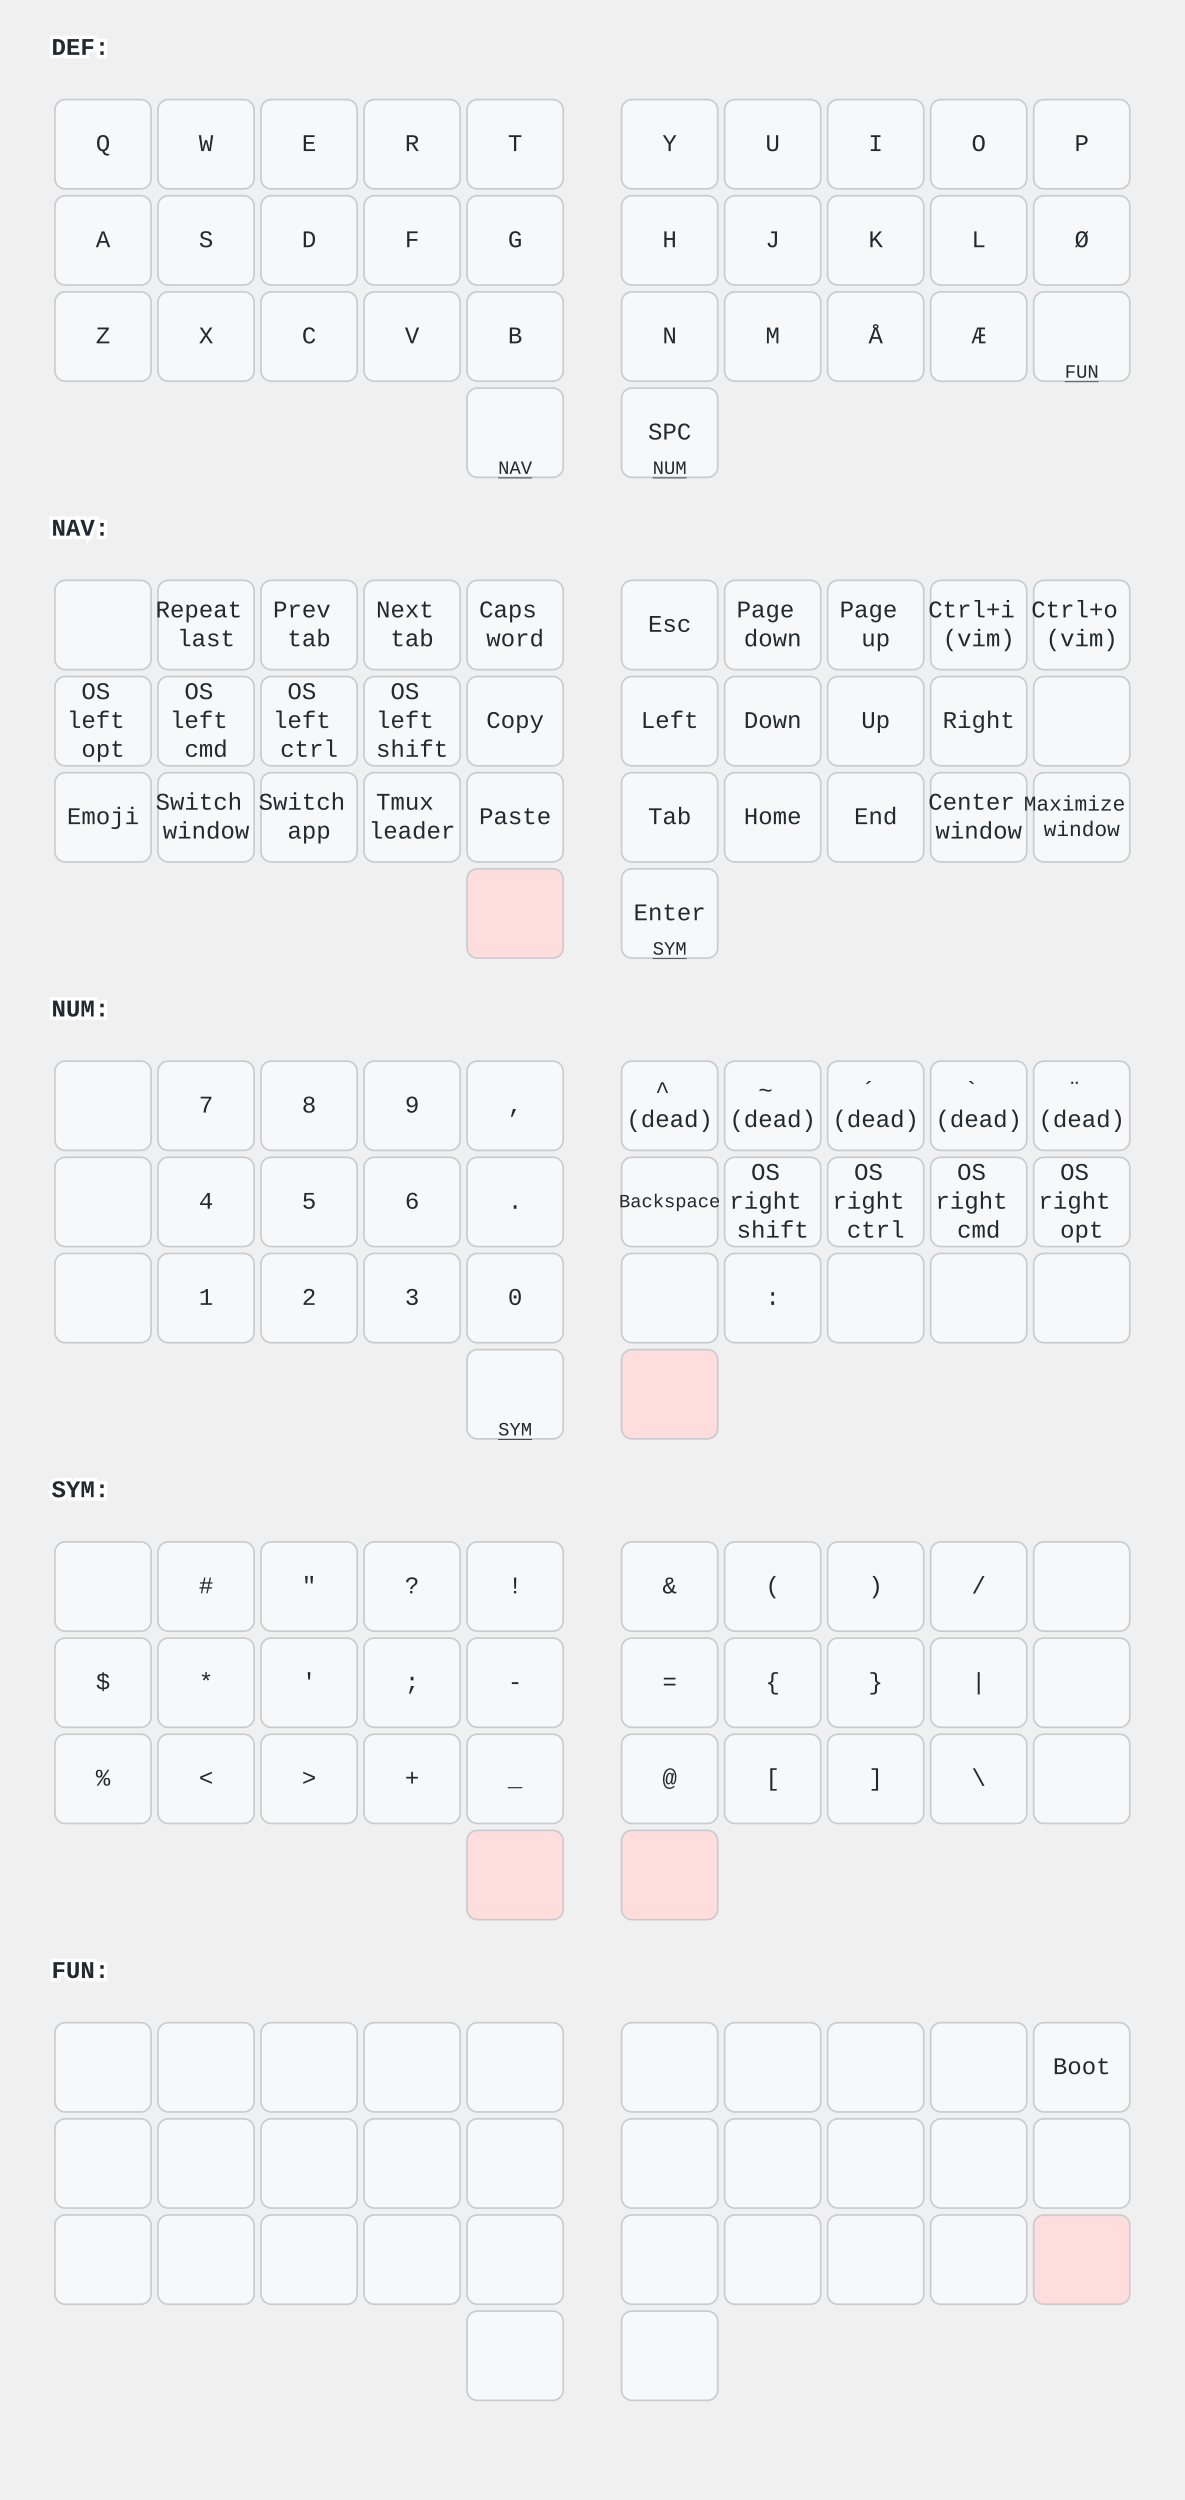
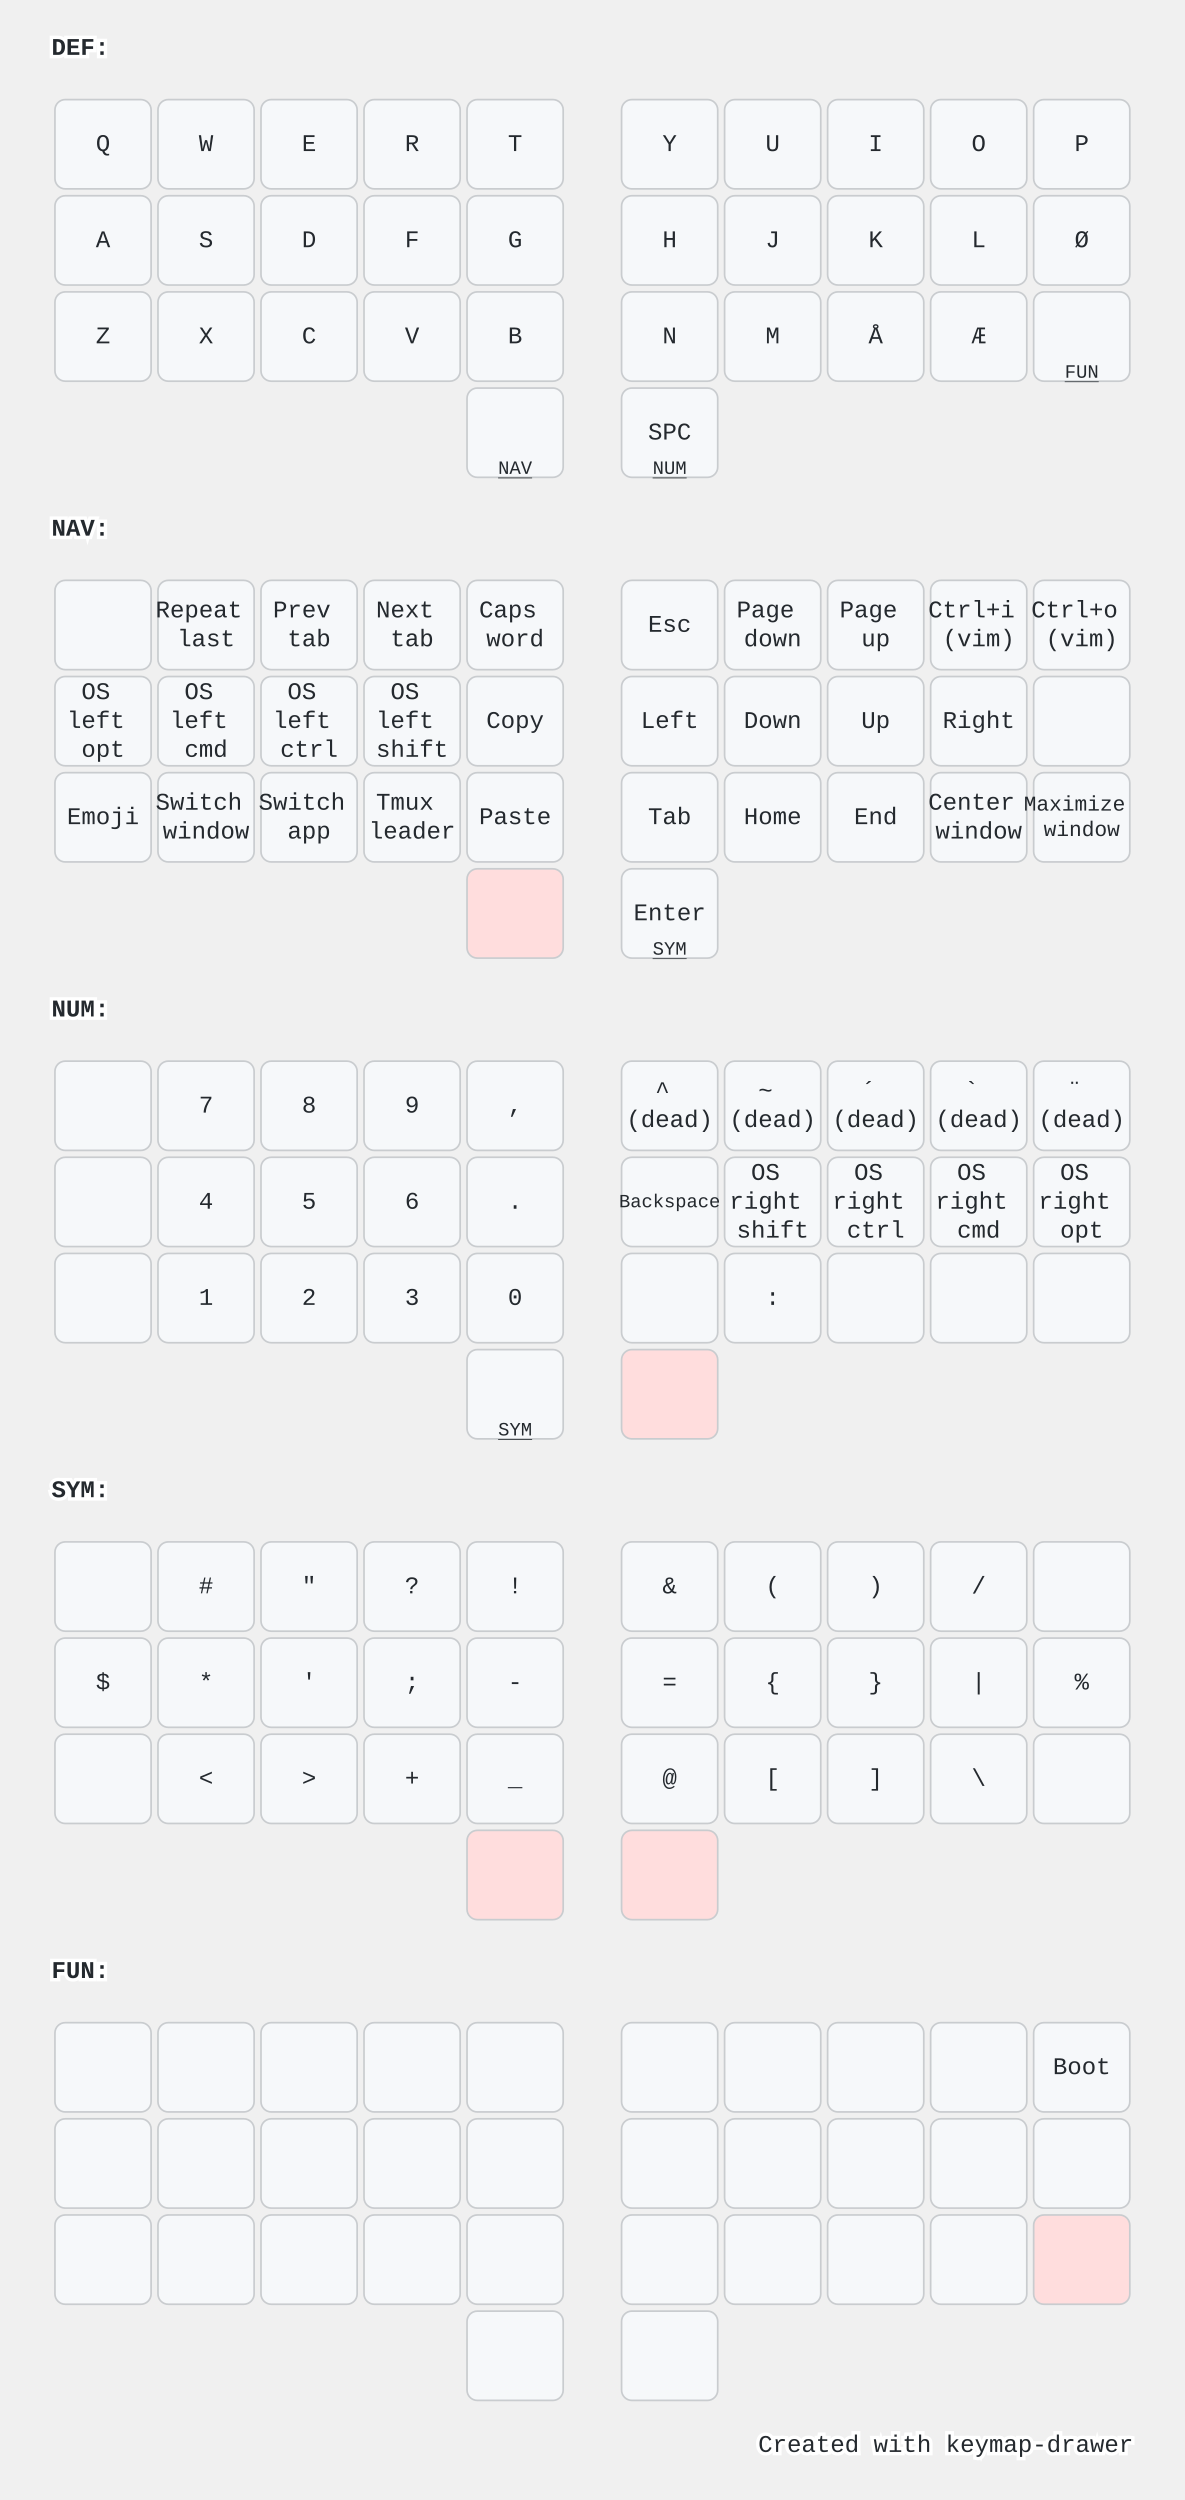
<svg xmlns="http://www.w3.org/2000/svg" width="690" height="1456" viewBox="0 0 690 1456" class="keymap">
  <style>/* inherit to force styles through use tags */
svg path {
    fill: inherit;
}

/* font and background color specifications */
svg.keymap {
    font-family: SFMono-Regular,Consolas,Liberation Mono,Menlo,monospace;
    font-size: 14px;
    font-kerning: normal;
    text-rendering: optimizeLegibility;
    fill: #24292e;
}

/* default key styling */
rect.key {
    fill: #f6f8fa;
}

rect.key, rect.combo {
    stroke: #c9cccf;
    stroke-width: 1;
}

/* default key side styling, only used is draw_key_sides is set */
rect.side {
    filter: brightness(90%);
}

/* color accent for combo boxes */
rect.combo, rect.combo-separate {
    fill: #cdf;
}

/* color accent for held keys */
rect.held, rect.combo.held {
    fill: #fdd;
}

/* color accent for ghost (optional) keys */
rect.ghost, rect.combo.ghost {
    stroke-dasharray: 4, 4;
    stroke-width: 2;
}

text {
    text-anchor: middle;
    dominant-baseline: middle;
}

/* styling for layer labels */
text.label {
    font-weight: bold;
    text-anchor: start;
    stroke: white;
    stroke-width: 4;
    paint-order: stroke;
}

/* styling for optional footer */
text.footer {
    text-anchor: end;
    dominant-baseline: auto;
    stroke: white;
    stroke-width: 4;
    paint-order: stroke;
}

/* styling for combo tap, and key non-tap label text */
text.combo, text.hold, text.shifted, text.left, text.right {
    font-size: 11px;
}

text.hold {
    text-anchor: middle;
    dominant-baseline: auto;
}

text.shifted {
    text-anchor: middle;
    dominant-baseline: hanging;
}

text.left {
    text-anchor: start;
}

text.right {
    text-anchor: end;
}

text.layer-activator {
    text-decoration: underline;
}

/* styling for hold/shifted label text in combo box */
text.combo.hold, text.combo.shifted, text.combo.left, text.combo.right {
    font-size: 8px;
}

/* lighter symbol for transparent keys */
text.trans {
    fill: #7b7e81;
}

/* styling for combo dendrons */
path.combo {
    stroke-width: 1;
    stroke: gray;
    fill: none;
}

/* Start Tabler Icons Cleanup */
/* cannot use height/width with glyphs */
.icon-tabler &gt; path {
    fill: inherit;
    stroke: inherit;
    stroke-width: 2;
}
/* hide tabler's default box */
.icon-tabler &gt; path[stroke="none"][fill="none"] {
    visibility: hidden;
}
/* End Tabler Icons Cleanup */
- </style>
+ 
+ @media (prefers-color-scheme: dark) {
+ svg.keymap { fill: #d1d6db; }
+ rect.key { fill: #3f4750; }
+ rect.key, rect.combo { stroke: #60666c; }
+ rect.combo, rect.combo-separate { fill: #1f3d7a; }
+ rect.held, rect.combo.held { fill: #854747; }
+ text.label, text.footer { stroke: black; }
+ text.trans { fill: #7e8184; }
+ path.combo { stroke: #7f7f7f; }
+ 
+ }</style>
  <g transform="translate(30, 0)" class="layer-DEF">
    <text x="0" y="28" class="label" id="DEF">DEF:</text>
    <g transform="translate(0, 56)">
      <g transform="translate(30, 28)" class="key keypos-0">
        <rect rx="6" ry="6" x="-28" y="-26" width="56" height="52" class="key" />
        <text x="0" y="0" class="key tap">Q</text>
      </g>
      <g transform="translate(90, 28)" class="key keypos-1">
        <rect rx="6" ry="6" x="-28" y="-26" width="56" height="52" class="key" />
        <text x="0" y="0" class="key tap">W</text>
      </g>
      <g transform="translate(150, 28)" class="key keypos-2">
        <rect rx="6" ry="6" x="-28" y="-26" width="56" height="52" class="key" />
        <text x="0" y="0" class="key tap">E</text>
      </g>
      <g transform="translate(210, 28)" class="key keypos-3">
        <rect rx="6" ry="6" x="-28" y="-26" width="56" height="52" class="key" />
        <text x="0" y="0" class="key tap">R</text>
      </g>
      <g transform="translate(270, 28)" class="key keypos-4">
        <rect rx="6" ry="6" x="-28" y="-26" width="56" height="52" class="key" />
        <text x="0" y="0" class="key tap">T</text>
      </g>
      <g transform="translate(360, 28)" class="key keypos-5">
        <rect rx="6" ry="6" x="-28" y="-26" width="56" height="52" class="key" />
        <text x="0" y="0" class="key tap">Y</text>
      </g>
      <g transform="translate(420, 28)" class="key keypos-6">
        <rect rx="6" ry="6" x="-28" y="-26" width="56" height="52" class="key" />
        <text x="0" y="0" class="key tap">U</text>
      </g>
      <g transform="translate(480, 28)" class="key keypos-7">
        <rect rx="6" ry="6" x="-28" y="-26" width="56" height="52" class="key" />
        <text x="0" y="0" class="key tap">I</text>
      </g>
      <g transform="translate(540, 28)" class="key keypos-8">
        <rect rx="6" ry="6" x="-28" y="-26" width="56" height="52" class="key" />
        <text x="0" y="0" class="key tap">O</text>
      </g>
      <g transform="translate(600, 28)" class="key keypos-9">
        <rect rx="6" ry="6" x="-28" y="-26" width="56" height="52" class="key" />
        <text x="0" y="0" class="key tap">P</text>
      </g>
      <g transform="translate(30, 84)" class="key keypos-10">
        <rect rx="6" ry="6" x="-28" y="-26" width="56" height="52" class="key" />
        <text x="0" y="0" class="key tap">A</text>
      </g>
      <g transform="translate(90, 84)" class="key keypos-11">
        <rect rx="6" ry="6" x="-28" y="-26" width="56" height="52" class="key" />
        <text x="0" y="0" class="key tap">S</text>
      </g>
      <g transform="translate(150, 84)" class="key keypos-12">
        <rect rx="6" ry="6" x="-28" y="-26" width="56" height="52" class="key" />
        <text x="0" y="0" class="key tap">D</text>
      </g>
      <g transform="translate(210, 84)" class="key keypos-13">
        <rect rx="6" ry="6" x="-28" y="-26" width="56" height="52" class="key" />
        <text x="0" y="0" class="key tap">F</text>
      </g>
      <g transform="translate(270, 84)" class="key keypos-14">
        <rect rx="6" ry="6" x="-28" y="-26" width="56" height="52" class="key" />
        <text x="0" y="0" class="key tap">G</text>
      </g>
      <g transform="translate(360, 84)" class="key keypos-15">
        <rect rx="6" ry="6" x="-28" y="-26" width="56" height="52" class="key" />
        <text x="0" y="0" class="key tap">H</text>
      </g>
      <g transform="translate(420, 84)" class="key keypos-16">
        <rect rx="6" ry="6" x="-28" y="-26" width="56" height="52" class="key" />
        <text x="0" y="0" class="key tap">J</text>
      </g>
      <g transform="translate(480, 84)" class="key keypos-17">
        <rect rx="6" ry="6" x="-28" y="-26" width="56" height="52" class="key" />
        <text x="0" y="0" class="key tap">K</text>
      </g>
      <g transform="translate(540, 84)" class="key keypos-18">
        <rect rx="6" ry="6" x="-28" y="-26" width="56" height="52" class="key" />
        <text x="0" y="0" class="key tap">L</text>
      </g>
      <g transform="translate(600, 84)" class="key keypos-19">
        <rect rx="6" ry="6" x="-28" y="-26" width="56" height="52" class="key" />
        <text x="0" y="0" class="key tap">Ø</text>
      </g>
      <g transform="translate(30, 140)" class="key keypos-20">
        <rect rx="6" ry="6" x="-28" y="-26" width="56" height="52" class="key" />
        <text x="0" y="0" class="key tap">Z</text>
      </g>
      <g transform="translate(90, 140)" class="key keypos-21">
        <rect rx="6" ry="6" x="-28" y="-26" width="56" height="52" class="key" />
        <text x="0" y="0" class="key tap">X</text>
      </g>
      <g transform="translate(150, 140)" class="key keypos-22">
        <rect rx="6" ry="6" x="-28" y="-26" width="56" height="52" class="key" />
        <text x="0" y="0" class="key tap">C</text>
      </g>
      <g transform="translate(210, 140)" class="key keypos-23">
        <rect rx="6" ry="6" x="-28" y="-26" width="56" height="52" class="key" />
        <text x="0" y="0" class="key tap">V</text>
      </g>
      <g transform="translate(270, 140)" class="key keypos-24">
        <rect rx="6" ry="6" x="-28" y="-26" width="56" height="52" class="key" />
        <text x="0" y="0" class="key tap">B</text>
      </g>
      <g transform="translate(360, 140)" class="key keypos-25">
        <rect rx="6" ry="6" x="-28" y="-26" width="56" height="52" class="key" />
        <text x="0" y="0" class="key tap">N</text>
      </g>
      <g transform="translate(420, 140)" class="key keypos-26">
        <rect rx="6" ry="6" x="-28" y="-26" width="56" height="52" class="key" />
        <text x="0" y="0" class="key tap">M</text>
      </g>
      <g transform="translate(480, 140)" class="key keypos-27">
        <rect rx="6" ry="6" x="-28" y="-26" width="56" height="52" class="key" />
        <text x="0" y="0" class="key tap">Å</text>
      </g>
      <g transform="translate(540, 140)" class="key keypos-28">
        <rect rx="6" ry="6" x="-28" y="-26" width="56" height="52" class="key" />
        <text x="0" y="0" class="key tap">Æ</text>
      </g>
      <g transform="translate(600, 140)" class="key keypos-29">
        <rect rx="6" ry="6" x="-28" y="-26" width="56" height="52" class="key" />
        <a href="#FUN">
          <text x="0" y="24" class="key hold layer-activator">FUN</text>
        </a>
      </g>
      <g transform="translate(270, 196)" class="key keypos-30">
        <rect rx="6" ry="6" x="-28" y="-26" width="56" height="52" class="key" />
        <a href="#NAV">
          <text x="0" y="24" class="key hold layer-activator">NAV</text>
        </a>
      </g>
      <g transform="translate(360, 196)" class="key keypos-31">
        <rect rx="6" ry="6" x="-28" y="-26" width="56" height="52" class="key" />
        <text x="0" y="0" class="key tap">SPC</text>
        <a href="#NUM">
          <text x="0" y="24" class="key hold layer-activator">NUM</text>
        </a>
      </g>
    </g>
  </g>
  <g transform="translate(30, 280)" class="layer-NAV">
    <text x="0" y="28" class="label" id="NAV">NAV:</text>
    <g transform="translate(0, 56)">
      <g transform="translate(30, 28)" class="key keypos-0">
        <rect rx="6" ry="6" x="-28" y="-26" width="56" height="52" class="key" />
      </g>
      <g transform="translate(90, 28)" class="key keypos-1">
        <rect rx="6" ry="6" x="-28" y="-26" width="56" height="52" class="key" />
        <text x="0" y="0" class="key tap">
          <tspan x="0" dy="-0.6em">Repeat</tspan>
          <tspan x="0" dy="1.2em">last</tspan>
        </text>
      </g>
      <g transform="translate(150, 28)" class="key keypos-2">
        <rect rx="6" ry="6" x="-28" y="-26" width="56" height="52" class="key" />
        <text x="0" y="0" class="key tap">
          <tspan x="0" dy="-0.6em">Prev</tspan>
          <tspan x="0" dy="1.2em">tab</tspan>
        </text>
      </g>
      <g transform="translate(210, 28)" class="key keypos-3">
        <rect rx="6" ry="6" x="-28" y="-26" width="56" height="52" class="key" />
        <text x="0" y="0" class="key tap">
          <tspan x="0" dy="-0.6em">Next</tspan>
          <tspan x="0" dy="1.2em">tab</tspan>
        </text>
      </g>
      <g transform="translate(270, 28)" class="key keypos-4">
        <rect rx="6" ry="6" x="-28" y="-26" width="56" height="52" class="key" />
        <text x="0" y="0" class="key tap">
          <tspan x="0" dy="-0.6em">Caps</tspan>
          <tspan x="0" dy="1.2em">word</tspan>
        </text>
      </g>
      <g transform="translate(360, 28)" class="key keypos-5">
        <rect rx="6" ry="6" x="-28" y="-26" width="56" height="52" class="key" />
        <text x="0" y="0" class="key tap">Esc</text>
      </g>
      <g transform="translate(420, 28)" class="key keypos-6">
        <rect rx="6" ry="6" x="-28" y="-26" width="56" height="52" class="key" />
        <text x="0" y="0" class="key tap">
          <tspan x="0" dy="-0.6em">Page</tspan>
          <tspan x="0" dy="1.2em">down</tspan>
        </text>
      </g>
      <g transform="translate(480, 28)" class="key keypos-7">
        <rect rx="6" ry="6" x="-28" y="-26" width="56" height="52" class="key" />
        <text x="0" y="0" class="key tap">
          <tspan x="0" dy="-0.6em">Page</tspan>
          <tspan x="0" dy="1.2em">up</tspan>
        </text>
      </g>
      <g transform="translate(540, 28)" class="key keypos-8">
        <rect rx="6" ry="6" x="-28" y="-26" width="56" height="52" class="key" />
        <text x="0" y="0" class="key tap">
          <tspan x="0" dy="-0.6em">Ctrl+i</tspan>
          <tspan x="0" dy="1.2em">(vim)</tspan>
        </text>
      </g>
      <g transform="translate(600, 28)" class="key keypos-9">
        <rect rx="6" ry="6" x="-28" y="-26" width="56" height="52" class="key" />
        <text x="0" y="0" class="key tap">
          <tspan x="0" dy="-0.6em">Ctrl+o</tspan>
          <tspan x="0" dy="1.2em">(vim)</tspan>
        </text>
      </g>
      <g transform="translate(30, 84)" class="key keypos-10">
        <rect rx="6" ry="6" x="-28" y="-26" width="56" height="52" class="key" />
        <text x="0" y="0" class="key tap">
          <tspan x="0" dy="-1.2em">OS</tspan>
          <tspan x="0" dy="1.2em">left</tspan>
          <tspan x="0" dy="1.2em">opt</tspan>
        </text>
      </g>
      <g transform="translate(90, 84)" class="key keypos-11">
        <rect rx="6" ry="6" x="-28" y="-26" width="56" height="52" class="key" />
        <text x="0" y="0" class="key tap">
          <tspan x="0" dy="-1.2em">OS</tspan>
          <tspan x="0" dy="1.2em">left</tspan>
          <tspan x="0" dy="1.2em">cmd</tspan>
        </text>
      </g>
      <g transform="translate(150, 84)" class="key keypos-12">
        <rect rx="6" ry="6" x="-28" y="-26" width="56" height="52" class="key" />
        <text x="0" y="0" class="key tap">
          <tspan x="0" dy="-1.2em">OS</tspan>
          <tspan x="0" dy="1.2em">left</tspan>
          <tspan x="0" dy="1.2em">ctrl</tspan>
        </text>
      </g>
      <g transform="translate(210, 84)" class="key keypos-13">
        <rect rx="6" ry="6" x="-28" y="-26" width="56" height="52" class="key" />
        <text x="0" y="0" class="key tap">
          <tspan x="0" dy="-1.2em">OS</tspan>
          <tspan x="0" dy="1.2em">left</tspan>
          <tspan x="0" dy="1.2em">shift</tspan>
        </text>
      </g>
      <g transform="translate(270, 84)" class="key keypos-14">
        <rect rx="6" ry="6" x="-28" y="-26" width="56" height="52" class="key" />
        <text x="0" y="0" class="key tap">Copy</text>
      </g>
      <g transform="translate(360, 84)" class="key keypos-15">
        <rect rx="6" ry="6" x="-28" y="-26" width="56" height="52" class="key" />
        <text x="0" y="0" class="key tap">Left</text>
      </g>
      <g transform="translate(420, 84)" class="key keypos-16">
        <rect rx="6" ry="6" x="-28" y="-26" width="56" height="52" class="key" />
        <text x="0" y="0" class="key tap">Down</text>
      </g>
      <g transform="translate(480, 84)" class="key keypos-17">
        <rect rx="6" ry="6" x="-28" y="-26" width="56" height="52" class="key" />
        <text x="0" y="0" class="key tap">Up</text>
      </g>
      <g transform="translate(540, 84)" class="key keypos-18">
        <rect rx="6" ry="6" x="-28" y="-26" width="56" height="52" class="key" />
        <text x="0" y="0" class="key tap">Right</text>
      </g>
      <g transform="translate(600, 84)" class="key keypos-19">
        <rect rx="6" ry="6" x="-28" y="-26" width="56" height="52" class="key" />
      </g>
      <g transform="translate(30, 140)" class="key keypos-20">
        <rect rx="6" ry="6" x="-28" y="-26" width="56" height="52" class="key" />
        <text x="0" y="0" class="key tap">Emoji</text>
      </g>
      <g transform="translate(90, 140)" class="key keypos-21">
        <rect rx="6" ry="6" x="-28" y="-26" width="56" height="52" class="key" />
        <text x="0" y="0" class="key tap">
          <tspan x="0" dy="-0.6em">Switch</tspan>
          <tspan x="0" dy="1.2em">window</tspan>
        </text>
      </g>
      <g transform="translate(150, 140)" class="key keypos-22">
        <rect rx="6" ry="6" x="-28" y="-26" width="56" height="52" class="key" />
        <text x="0" y="0" class="key tap">
          <tspan x="0" dy="-0.6em">Switch</tspan>
          <tspan x="0" dy="1.2em">app</tspan>
        </text>
      </g>
      <g transform="translate(210, 140)" class="key keypos-23">
        <rect rx="6" ry="6" x="-28" y="-26" width="56" height="52" class="key" />
        <text x="0" y="0" class="key tap">
          <tspan x="0" dy="-0.6em">Tmux</tspan>
          <tspan x="0" dy="1.2em">leader</tspan>
        </text>
      </g>
      <g transform="translate(270, 140)" class="key keypos-24">
        <rect rx="6" ry="6" x="-28" y="-26" width="56" height="52" class="key" />
        <text x="0" y="0" class="key tap">Paste</text>
      </g>
      <g transform="translate(360, 140)" class="key keypos-25">
        <rect rx="6" ry="6" x="-28" y="-26" width="56" height="52" class="key" />
        <text x="0" y="0" class="key tap">Tab</text>
      </g>
      <g transform="translate(420, 140)" class="key keypos-26">
        <rect rx="6" ry="6" x="-28" y="-26" width="56" height="52" class="key" />
        <text x="0" y="0" class="key tap">Home</text>
      </g>
      <g transform="translate(480, 140)" class="key keypos-27">
        <rect rx="6" ry="6" x="-28" y="-26" width="56" height="52" class="key" />
        <text x="0" y="0" class="key tap">End</text>
      </g>
      <g transform="translate(540, 140)" class="key keypos-28">
        <rect rx="6" ry="6" x="-28" y="-26" width="56" height="52" class="key" />
        <text x="0" y="0" class="key tap">
          <tspan x="0" dy="-0.6em">Center</tspan>
          <tspan x="0" dy="1.2em">window</tspan>
        </text>
      </g>
      <g transform="translate(600, 140)" class="key keypos-29">
        <rect rx="6" ry="6" x="-28" y="-26" width="56" height="52" class="key" />
        <text x="0" y="0" class="key tap">
          <tspan x="0" dy="-0.6em" style="font-size: 88%">Maximize</tspan>
          <tspan x="0" dy="1.2em" style="font-size: 88%">window</tspan>
        </text>
      </g>
      <g transform="translate(270, 196)" class="key held keypos-30">
        <rect rx="6" ry="6" x="-28" y="-26" width="56" height="52" class="key held" />
      </g>
      <g transform="translate(360, 196)" class="key keypos-31">
        <rect rx="6" ry="6" x="-28" y="-26" width="56" height="52" class="key" />
        <text x="0" y="0" class="key tap">Enter</text>
        <a href="#SYM">
          <text x="0" y="24" class="key hold layer-activator">SYM</text>
        </a>
      </g>
    </g>
  </g>
  <g transform="translate(30, 560)" class="layer-NUM">
    <text x="0" y="28" class="label" id="NUM">NUM:</text>
    <g transform="translate(0, 56)">
      <g transform="translate(30, 28)" class="key keypos-0">
        <rect rx="6" ry="6" x="-28" y="-26" width="56" height="52" class="key" />
      </g>
      <g transform="translate(90, 28)" class="key keypos-1">
        <rect rx="6" ry="6" x="-28" y="-26" width="56" height="52" class="key" />
        <text x="0" y="0" class="key tap">7</text>
      </g>
      <g transform="translate(150, 28)" class="key keypos-2">
        <rect rx="6" ry="6" x="-28" y="-26" width="56" height="52" class="key" />
        <text x="0" y="0" class="key tap">8</text>
      </g>
      <g transform="translate(210, 28)" class="key keypos-3">
        <rect rx="6" ry="6" x="-28" y="-26" width="56" height="52" class="key" />
        <text x="0" y="0" class="key tap">9</text>
      </g>
      <g transform="translate(270, 28)" class="key keypos-4">
        <rect rx="6" ry="6" x="-28" y="-26" width="56" height="52" class="key" />
        <text x="0" y="0" class="key tap">,</text>
      </g>
      <g transform="translate(360, 28)" class="key keypos-5">
        <rect rx="6" ry="6" x="-28" y="-26" width="56" height="52" class="key" />
        <text x="0" y="0" class="key tap">
          <tspan x="0" dy="-0.6em">^</tspan>
          <tspan x="0" dy="1.2em">(dead)</tspan>
        </text>
      </g>
      <g transform="translate(420, 28)" class="key keypos-6">
        <rect rx="6" ry="6" x="-28" y="-26" width="56" height="52" class="key" />
        <text x="0" y="0" class="key tap">
          <tspan x="0" dy="-0.6em">~</tspan>
          <tspan x="0" dy="1.2em">(dead)</tspan>
        </text>
      </g>
      <g transform="translate(480, 28)" class="key keypos-7">
        <rect rx="6" ry="6" x="-28" y="-26" width="56" height="52" class="key" />
        <text x="0" y="0" class="key tap">
          <tspan x="0" dy="-0.6em">´</tspan>
          <tspan x="0" dy="1.2em">(dead)</tspan>
        </text>
      </g>
      <g transform="translate(540, 28)" class="key keypos-8">
        <rect rx="6" ry="6" x="-28" y="-26" width="56" height="52" class="key" />
        <text x="0" y="0" class="key tap">
          <tspan x="0" dy="-0.6em">`</tspan>
          <tspan x="0" dy="1.2em">(dead)</tspan>
        </text>
      </g>
      <g transform="translate(600, 28)" class="key keypos-9">
        <rect rx="6" ry="6" x="-28" y="-26" width="56" height="52" class="key" />
        <text x="0" y="0" class="key tap">
          <tspan x="0" dy="-0.6em">¨</tspan>
          <tspan x="0" dy="1.2em">(dead)</tspan>
        </text>
      </g>
      <g transform="translate(30, 84)" class="key keypos-10">
        <rect rx="6" ry="6" x="-28" y="-26" width="56" height="52" class="key" />
      </g>
      <g transform="translate(90, 84)" class="key keypos-11">
        <rect rx="6" ry="6" x="-28" y="-26" width="56" height="52" class="key" />
        <text x="0" y="0" class="key tap">4</text>
      </g>
      <g transform="translate(150, 84)" class="key keypos-12">
        <rect rx="6" ry="6" x="-28" y="-26" width="56" height="52" class="key" />
        <text x="0" y="0" class="key tap">5</text>
      </g>
      <g transform="translate(210, 84)" class="key keypos-13">
        <rect rx="6" ry="6" x="-28" y="-26" width="56" height="52" class="key" />
        <text x="0" y="0" class="key tap">6</text>
      </g>
      <g transform="translate(270, 84)" class="key keypos-14">
        <rect rx="6" ry="6" x="-28" y="-26" width="56" height="52" class="key" />
        <text x="0" y="0" class="key tap">.</text>
      </g>
      <g transform="translate(360, 84)" class="key keypos-15">
        <rect rx="6" ry="6" x="-28" y="-26" width="56" height="52" class="key" />
        <text x="0" y="0" class="key tap">
          <tspan style="font-size: 78%">Backspace</tspan>
        </text>
      </g>
      <g transform="translate(420, 84)" class="key keypos-16">
        <rect rx="6" ry="6" x="-28" y="-26" width="56" height="52" class="key" />
        <text x="0" y="0" class="key tap">
          <tspan x="0" dy="-1.2em">OS</tspan>
          <tspan x="0" dy="1.2em">right</tspan>
          <tspan x="0" dy="1.2em">shift</tspan>
        </text>
      </g>
      <g transform="translate(480, 84)" class="key keypos-17">
        <rect rx="6" ry="6" x="-28" y="-26" width="56" height="52" class="key" />
        <text x="0" y="0" class="key tap">
          <tspan x="0" dy="-1.2em">OS</tspan>
          <tspan x="0" dy="1.2em">right</tspan>
          <tspan x="0" dy="1.2em">ctrl</tspan>
        </text>
      </g>
      <g transform="translate(540, 84)" class="key keypos-18">
        <rect rx="6" ry="6" x="-28" y="-26" width="56" height="52" class="key" />
        <text x="0" y="0" class="key tap">
          <tspan x="0" dy="-1.2em">OS</tspan>
          <tspan x="0" dy="1.2em">right</tspan>
          <tspan x="0" dy="1.2em">cmd</tspan>
        </text>
      </g>
      <g transform="translate(600, 84)" class="key keypos-19">
        <rect rx="6" ry="6" x="-28" y="-26" width="56" height="52" class="key" />
        <text x="0" y="0" class="key tap">
          <tspan x="0" dy="-1.2em">OS</tspan>
          <tspan x="0" dy="1.2em">right</tspan>
          <tspan x="0" dy="1.2em">opt</tspan>
        </text>
      </g>
      <g transform="translate(30, 140)" class="key keypos-20">
        <rect rx="6" ry="6" x="-28" y="-26" width="56" height="52" class="key" />
      </g>
      <g transform="translate(90, 140)" class="key keypos-21">
        <rect rx="6" ry="6" x="-28" y="-26" width="56" height="52" class="key" />
        <text x="0" y="0" class="key tap">1</text>
      </g>
      <g transform="translate(150, 140)" class="key keypos-22">
        <rect rx="6" ry="6" x="-28" y="-26" width="56" height="52" class="key" />
        <text x="0" y="0" class="key tap">2</text>
      </g>
      <g transform="translate(210, 140)" class="key keypos-23">
        <rect rx="6" ry="6" x="-28" y="-26" width="56" height="52" class="key" />
        <text x="0" y="0" class="key tap">3</text>
      </g>
      <g transform="translate(270, 140)" class="key keypos-24">
        <rect rx="6" ry="6" x="-28" y="-26" width="56" height="52" class="key" />
        <text x="0" y="0" class="key tap">0</text>
      </g>
      <g transform="translate(360, 140)" class="key keypos-25">
        <rect rx="6" ry="6" x="-28" y="-26" width="56" height="52" class="key" />
      </g>
      <g transform="translate(420, 140)" class="key keypos-26">
        <rect rx="6" ry="6" x="-28" y="-26" width="56" height="52" class="key" />
        <text x="0" y="0" class="key tap">:</text>
      </g>
      <g transform="translate(480, 140)" class="key keypos-27">
        <rect rx="6" ry="6" x="-28" y="-26" width="56" height="52" class="key" />
      </g>
      <g transform="translate(540, 140)" class="key keypos-28">
        <rect rx="6" ry="6" x="-28" y="-26" width="56" height="52" class="key" />
      </g>
      <g transform="translate(600, 140)" class="key keypos-29">
        <rect rx="6" ry="6" x="-28" y="-26" width="56" height="52" class="key" />
      </g>
      <g transform="translate(270, 196)" class="key keypos-30">
        <rect rx="6" ry="6" x="-28" y="-26" width="56" height="52" class="key" />
        <a href="#SYM">
          <text x="0" y="24" class="key hold layer-activator">SYM</text>
        </a>
      </g>
      <g transform="translate(360, 196)" class="key held keypos-31">
        <rect rx="6" ry="6" x="-28" y="-26" width="56" height="52" class="key held" />
      </g>
    </g>
  </g>
  <g transform="translate(30, 840)" class="layer-SYM">
    <text x="0" y="28" class="label" id="SYM">SYM:</text>
    <g transform="translate(0, 56)">
      <g transform="translate(30, 28)" class="key keypos-0">
        <rect rx="6" ry="6" x="-28" y="-26" width="56" height="52" class="key" />
      </g>
      <g transform="translate(90, 28)" class="key keypos-1">
        <rect rx="6" ry="6" x="-28" y="-26" width="56" height="52" class="key" />
        <text x="0" y="0" class="key tap">#</text>
      </g>
      <g transform="translate(150, 28)" class="key keypos-2">
        <rect rx="6" ry="6" x="-28" y="-26" width="56" height="52" class="key" />
        <text x="0" y="0" class="key tap">"</text>
      </g>
      <g transform="translate(210, 28)" class="key keypos-3">
        <rect rx="6" ry="6" x="-28" y="-26" width="56" height="52" class="key" />
        <text x="0" y="0" class="key tap">?</text>
      </g>
      <g transform="translate(270, 28)" class="key keypos-4">
        <rect rx="6" ry="6" x="-28" y="-26" width="56" height="52" class="key" />
        <text x="0" y="0" class="key tap">!</text>
      </g>
      <g transform="translate(360, 28)" class="key keypos-5">
        <rect rx="6" ry="6" x="-28" y="-26" width="56" height="52" class="key" />
        <text x="0" y="0" class="key tap">&amp;</text>
      </g>
      <g transform="translate(420, 28)" class="key keypos-6">
        <rect rx="6" ry="6" x="-28" y="-26" width="56" height="52" class="key" />
        <text x="0" y="0" class="key tap">(</text>
      </g>
      <g transform="translate(480, 28)" class="key keypos-7">
        <rect rx="6" ry="6" x="-28" y="-26" width="56" height="52" class="key" />
        <text x="0" y="0" class="key tap">)</text>
      </g>
      <g transform="translate(540, 28)" class="key keypos-8">
        <rect rx="6" ry="6" x="-28" y="-26" width="56" height="52" class="key" />
        <text x="0" y="0" class="key tap">/</text>
      </g>
      <g transform="translate(600, 28)" class="key keypos-9">
        <rect rx="6" ry="6" x="-28" y="-26" width="56" height="52" class="key" />
      </g>
      <g transform="translate(30, 84)" class="key keypos-10">
        <rect rx="6" ry="6" x="-28" y="-26" width="56" height="52" class="key" />
        <text x="0" y="0" class="key tap">$</text>
      </g>
      <g transform="translate(90, 84)" class="key keypos-11">
        <rect rx="6" ry="6" x="-28" y="-26" width="56" height="52" class="key" />
        <text x="0" y="0" class="key tap">*</text>
      </g>
      <g transform="translate(150, 84)" class="key keypos-12">
        <rect rx="6" ry="6" x="-28" y="-26" width="56" height="52" class="key" />
        <text x="0" y="0" class="key tap">'</text>
      </g>
      <g transform="translate(210, 84)" class="key keypos-13">
        <rect rx="6" ry="6" x="-28" y="-26" width="56" height="52" class="key" />
        <text x="0" y="0" class="key tap">;</text>
      </g>
      <g transform="translate(270, 84)" class="key keypos-14">
        <rect rx="6" ry="6" x="-28" y="-26" width="56" height="52" class="key" />
        <text x="0" y="0" class="key tap">-</text>
      </g>
      <g transform="translate(360, 84)" class="key keypos-15">
        <rect rx="6" ry="6" x="-28" y="-26" width="56" height="52" class="key" />
        <text x="0" y="0" class="key tap">=</text>
      </g>
      <g transform="translate(420, 84)" class="key keypos-16">
        <rect rx="6" ry="6" x="-28" y="-26" width="56" height="52" class="key" />
        <text x="0" y="0" class="key tap">{</text>
      </g>
      <g transform="translate(480, 84)" class="key keypos-17">
        <rect rx="6" ry="6" x="-28" y="-26" width="56" height="52" class="key" />
        <text x="0" y="0" class="key tap">}</text>
      </g>
      <g transform="translate(540, 84)" class="key keypos-18">
        <rect rx="6" ry="6" x="-28" y="-26" width="56" height="52" class="key" />
        <text x="0" y="0" class="key tap">|</text>
      </g>
      <g transform="translate(600, 84)" class="key keypos-19">
        <rect rx="6" ry="6" x="-28" y="-26" width="56" height="52" class="key" />
+         <text x="0" y="0" class="key tap">%</text>
      </g>
      <g transform="translate(30, 140)" class="key keypos-20">
        <rect rx="6" ry="6" x="-28" y="-26" width="56" height="52" class="key" />
-         <text x="0" y="0" class="key tap">%</text>
      </g>
      <g transform="translate(90, 140)" class="key keypos-21">
        <rect rx="6" ry="6" x="-28" y="-26" width="56" height="52" class="key" />
        <text x="0" y="0" class="key tap">&lt;</text>
      </g>
      <g transform="translate(150, 140)" class="key keypos-22">
        <rect rx="6" ry="6" x="-28" y="-26" width="56" height="52" class="key" />
        <text x="0" y="0" class="key tap">&gt;</text>
      </g>
      <g transform="translate(210, 140)" class="key keypos-23">
        <rect rx="6" ry="6" x="-28" y="-26" width="56" height="52" class="key" />
        <text x="0" y="0" class="key tap">+</text>
      </g>
      <g transform="translate(270, 140)" class="key keypos-24">
        <rect rx="6" ry="6" x="-28" y="-26" width="56" height="52" class="key" />
        <text x="0" y="0" class="key tap">_</text>
      </g>
      <g transform="translate(360, 140)" class="key keypos-25">
        <rect rx="6" ry="6" x="-28" y="-26" width="56" height="52" class="key" />
        <text x="0" y="0" class="key tap">@</text>
      </g>
      <g transform="translate(420, 140)" class="key keypos-26">
        <rect rx="6" ry="6" x="-28" y="-26" width="56" height="52" class="key" />
        <text x="0" y="0" class="key tap">[</text>
      </g>
      <g transform="translate(480, 140)" class="key keypos-27">
        <rect rx="6" ry="6" x="-28" y="-26" width="56" height="52" class="key" />
        <text x="0" y="0" class="key tap">]</text>
      </g>
      <g transform="translate(540, 140)" class="key keypos-28">
        <rect rx="6" ry="6" x="-28" y="-26" width="56" height="52" class="key" />
        <text x="0" y="0" class="key tap">\</text>
      </g>
      <g transform="translate(600, 140)" class="key keypos-29">
        <rect rx="6" ry="6" x="-28" y="-26" width="56" height="52" class="key" />
      </g>
      <g transform="translate(270, 196)" class="key held keypos-30">
        <rect rx="6" ry="6" x="-28" y="-26" width="56" height="52" class="key held" />
      </g>
      <g transform="translate(360, 196)" class="key held keypos-31">
        <rect rx="6" ry="6" x="-28" y="-26" width="56" height="52" class="key held" />
      </g>
    </g>
  </g>
  <g transform="translate(30, 1120)" class="layer-FUN">
    <text x="0" y="28" class="label" id="FUN">FUN:</text>
    <g transform="translate(0, 56)">
      <g transform="translate(30, 28)" class="key keypos-0">
        <rect rx="6" ry="6" x="-28" y="-26" width="56" height="52" class="key" />
      </g>
      <g transform="translate(90, 28)" class="key keypos-1">
        <rect rx="6" ry="6" x="-28" y="-26" width="56" height="52" class="key" />
      </g>
      <g transform="translate(150, 28)" class="key keypos-2">
        <rect rx="6" ry="6" x="-28" y="-26" width="56" height="52" class="key" />
      </g>
      <g transform="translate(210, 28)" class="key keypos-3">
        <rect rx="6" ry="6" x="-28" y="-26" width="56" height="52" class="key" />
      </g>
      <g transform="translate(270, 28)" class="key keypos-4">
        <rect rx="6" ry="6" x="-28" y="-26" width="56" height="52" class="key" />
      </g>
      <g transform="translate(360, 28)" class="key keypos-5">
        <rect rx="6" ry="6" x="-28" y="-26" width="56" height="52" class="key" />
      </g>
      <g transform="translate(420, 28)" class="key keypos-6">
        <rect rx="6" ry="6" x="-28" y="-26" width="56" height="52" class="key" />
      </g>
      <g transform="translate(480, 28)" class="key keypos-7">
        <rect rx="6" ry="6" x="-28" y="-26" width="56" height="52" class="key" />
      </g>
      <g transform="translate(540, 28)" class="key keypos-8">
        <rect rx="6" ry="6" x="-28" y="-26" width="56" height="52" class="key" />
      </g>
      <g transform="translate(600, 28)" class="key keypos-9">
        <rect rx="6" ry="6" x="-28" y="-26" width="56" height="52" class="key" />
        <text x="0" y="0" class="key tap">Boot</text>
      </g>
      <g transform="translate(30, 84)" class="key keypos-10">
        <rect rx="6" ry="6" x="-28" y="-26" width="56" height="52" class="key" />
      </g>
      <g transform="translate(90, 84)" class="key keypos-11">
        <rect rx="6" ry="6" x="-28" y="-26" width="56" height="52" class="key" />
      </g>
      <g transform="translate(150, 84)" class="key keypos-12">
        <rect rx="6" ry="6" x="-28" y="-26" width="56" height="52" class="key" />
      </g>
      <g transform="translate(210, 84)" class="key keypos-13">
        <rect rx="6" ry="6" x="-28" y="-26" width="56" height="52" class="key" />
      </g>
      <g transform="translate(270, 84)" class="key keypos-14">
        <rect rx="6" ry="6" x="-28" y="-26" width="56" height="52" class="key" />
      </g>
      <g transform="translate(360, 84)" class="key keypos-15">
        <rect rx="6" ry="6" x="-28" y="-26" width="56" height="52" class="key" />
      </g>
      <g transform="translate(420, 84)" class="key keypos-16">
        <rect rx="6" ry="6" x="-28" y="-26" width="56" height="52" class="key" />
      </g>
      <g transform="translate(480, 84)" class="key keypos-17">
        <rect rx="6" ry="6" x="-28" y="-26" width="56" height="52" class="key" />
      </g>
      <g transform="translate(540, 84)" class="key keypos-18">
        <rect rx="6" ry="6" x="-28" y="-26" width="56" height="52" class="key" />
      </g>
      <g transform="translate(600, 84)" class="key keypos-19">
        <rect rx="6" ry="6" x="-28" y="-26" width="56" height="52" class="key" />
      </g>
      <g transform="translate(30, 140)" class="key keypos-20">
        <rect rx="6" ry="6" x="-28" y="-26" width="56" height="52" class="key" />
      </g>
      <g transform="translate(90, 140)" class="key keypos-21">
        <rect rx="6" ry="6" x="-28" y="-26" width="56" height="52" class="key" />
      </g>
      <g transform="translate(150, 140)" class="key keypos-22">
        <rect rx="6" ry="6" x="-28" y="-26" width="56" height="52" class="key" />
      </g>
      <g transform="translate(210, 140)" class="key keypos-23">
        <rect rx="6" ry="6" x="-28" y="-26" width="56" height="52" class="key" />
      </g>
      <g transform="translate(270, 140)" class="key keypos-24">
        <rect rx="6" ry="6" x="-28" y="-26" width="56" height="52" class="key" />
      </g>
      <g transform="translate(360, 140)" class="key keypos-25">
        <rect rx="6" ry="6" x="-28" y="-26" width="56" height="52" class="key" />
      </g>
      <g transform="translate(420, 140)" class="key keypos-26">
        <rect rx="6" ry="6" x="-28" y="-26" width="56" height="52" class="key" />
      </g>
      <g transform="translate(480, 140)" class="key keypos-27">
        <rect rx="6" ry="6" x="-28" y="-26" width="56" height="52" class="key" />
      </g>
      <g transform="translate(540, 140)" class="key keypos-28">
        <rect rx="6" ry="6" x="-28" y="-26" width="56" height="52" class="key" />
      </g>
      <g transform="translate(600, 140)" class="key held keypos-29">
        <rect rx="6" ry="6" x="-28" y="-26" width="56" height="52" class="key held" />
      </g>
      <g transform="translate(270, 196)" class="key keypos-30">
        <rect rx="6" ry="6" x="-28" y="-26" width="56" height="52" class="key" />
      </g>
      <g transform="translate(360, 196)" class="key keypos-31">
        <rect rx="6" ry="6" x="-28" y="-26" width="56" height="52" class="key" />
      </g>
    </g>
  </g>
+   <text x="660.0" y="1428.0" class="footer">Created with <a href="https://github.com/caksoylar/keymap-drawer">keymap-drawer</a>
+   </text>
</svg>
